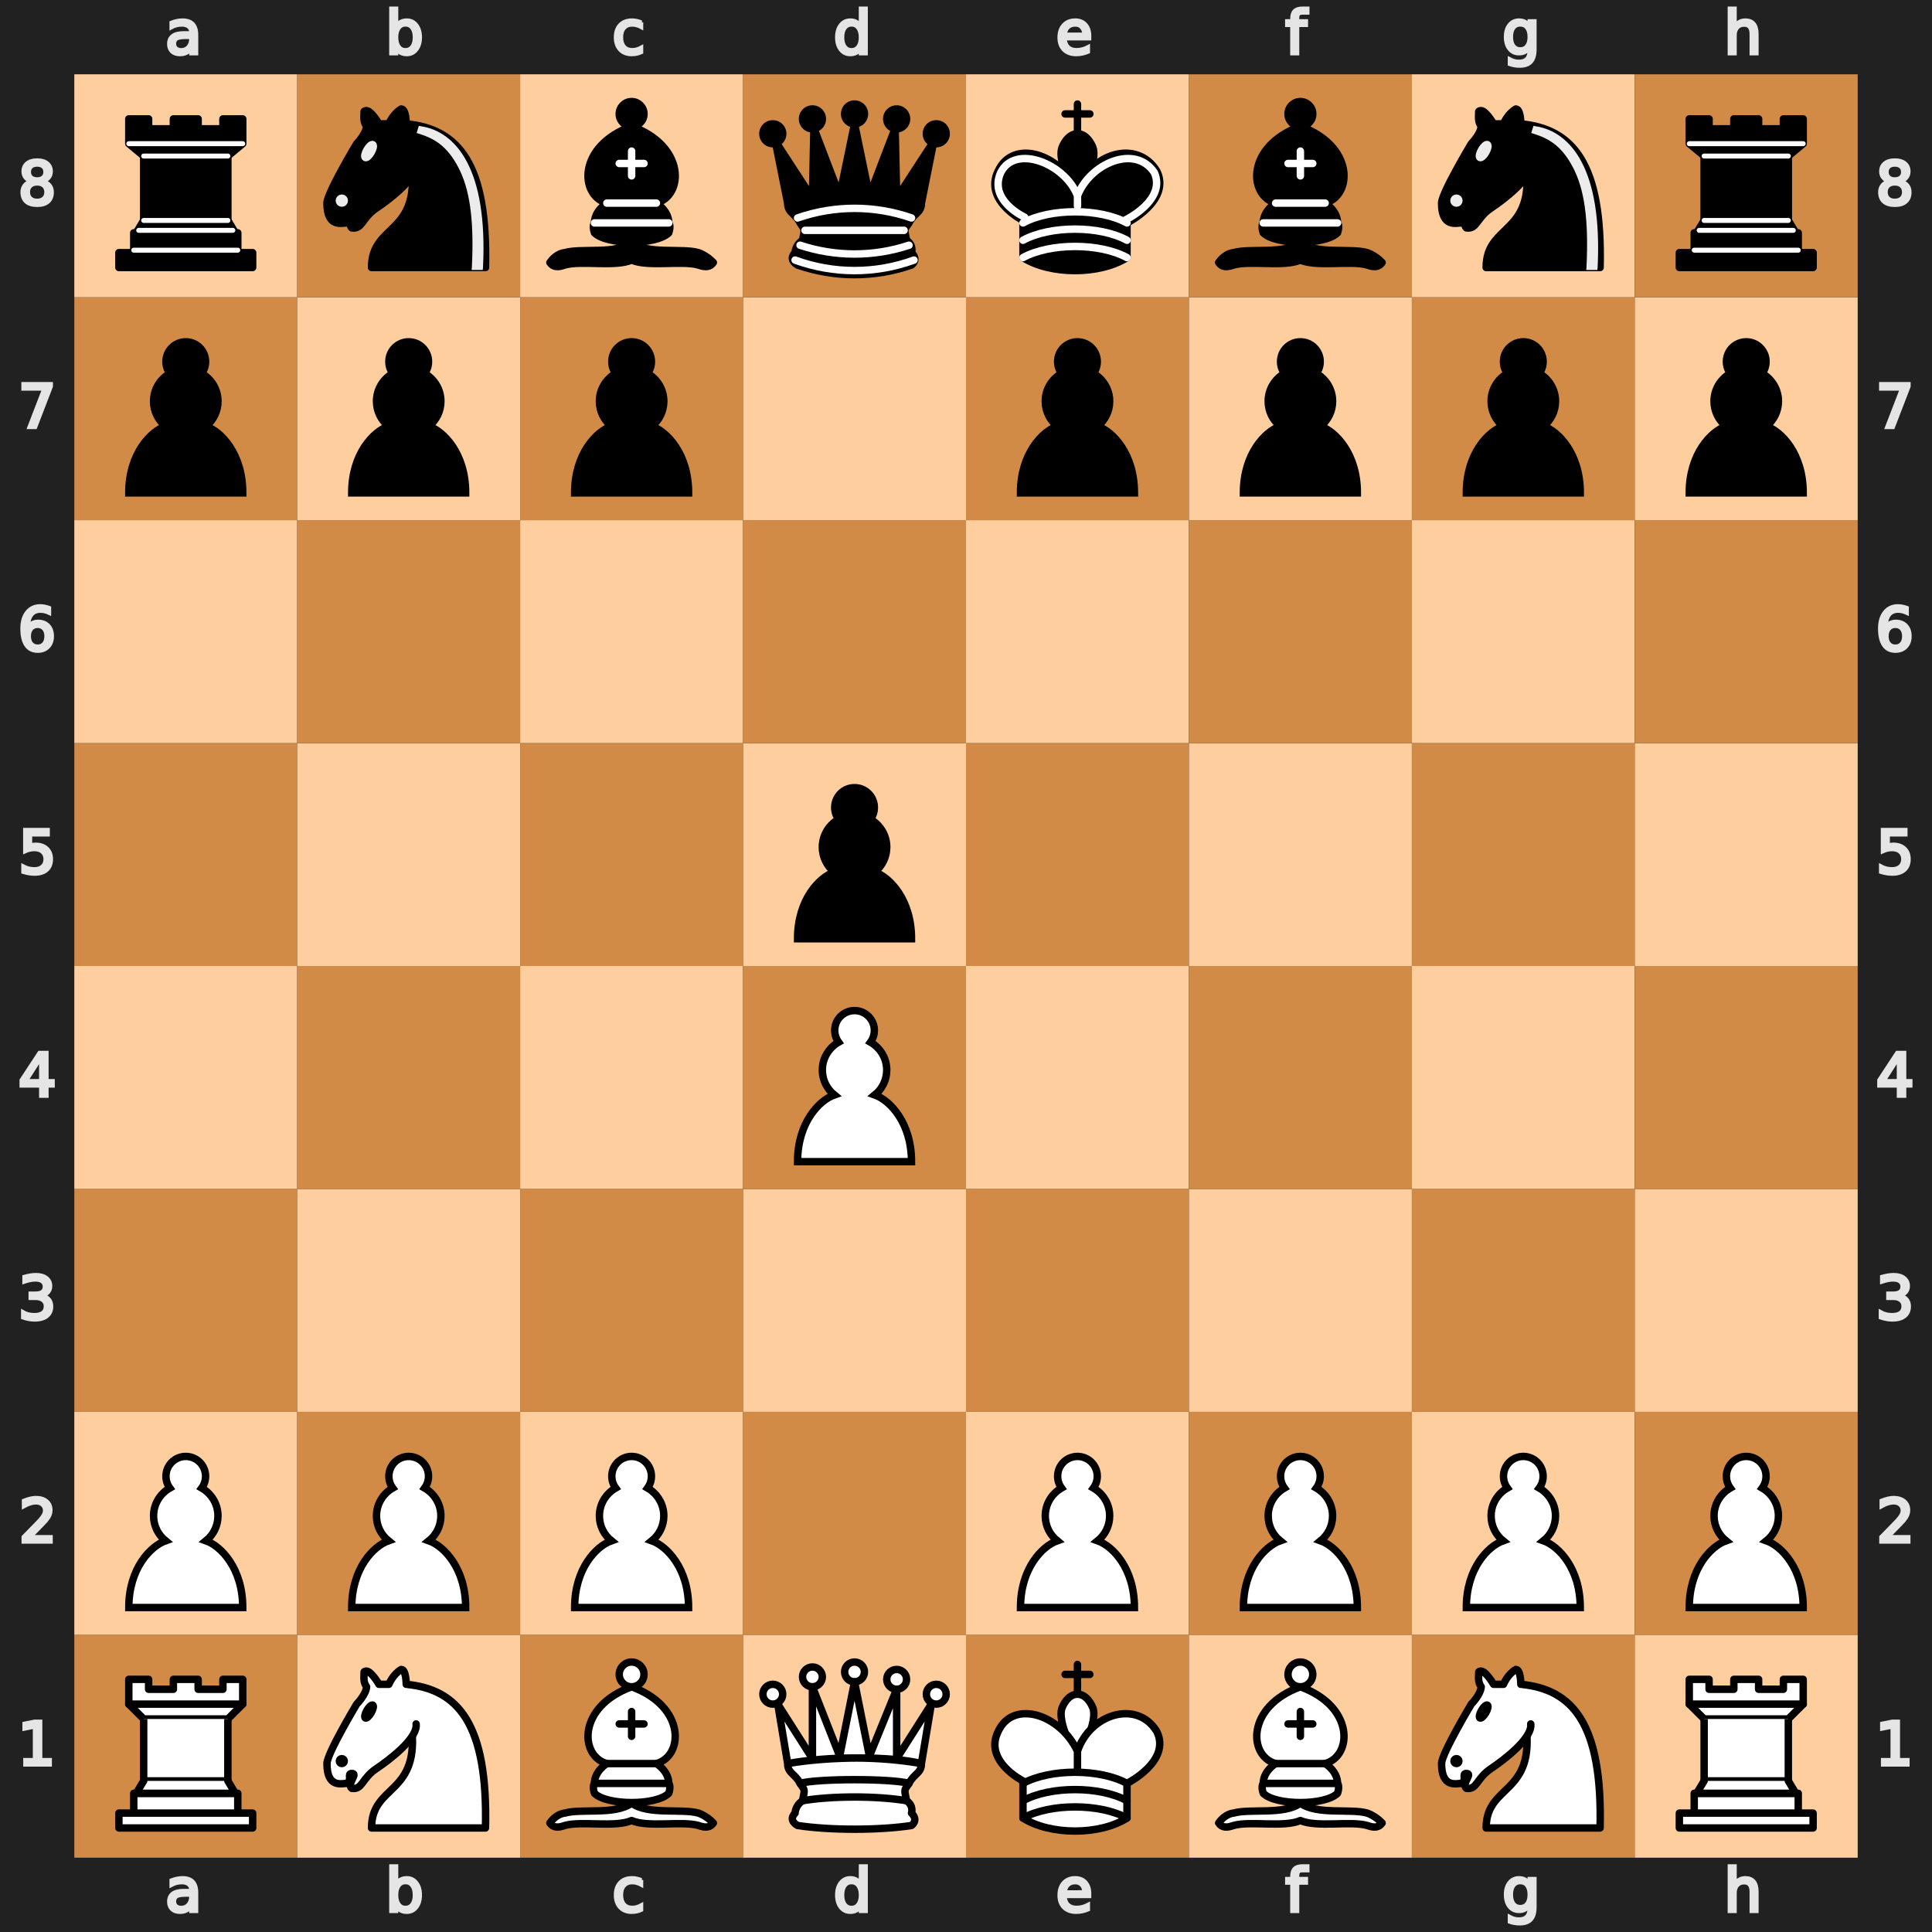
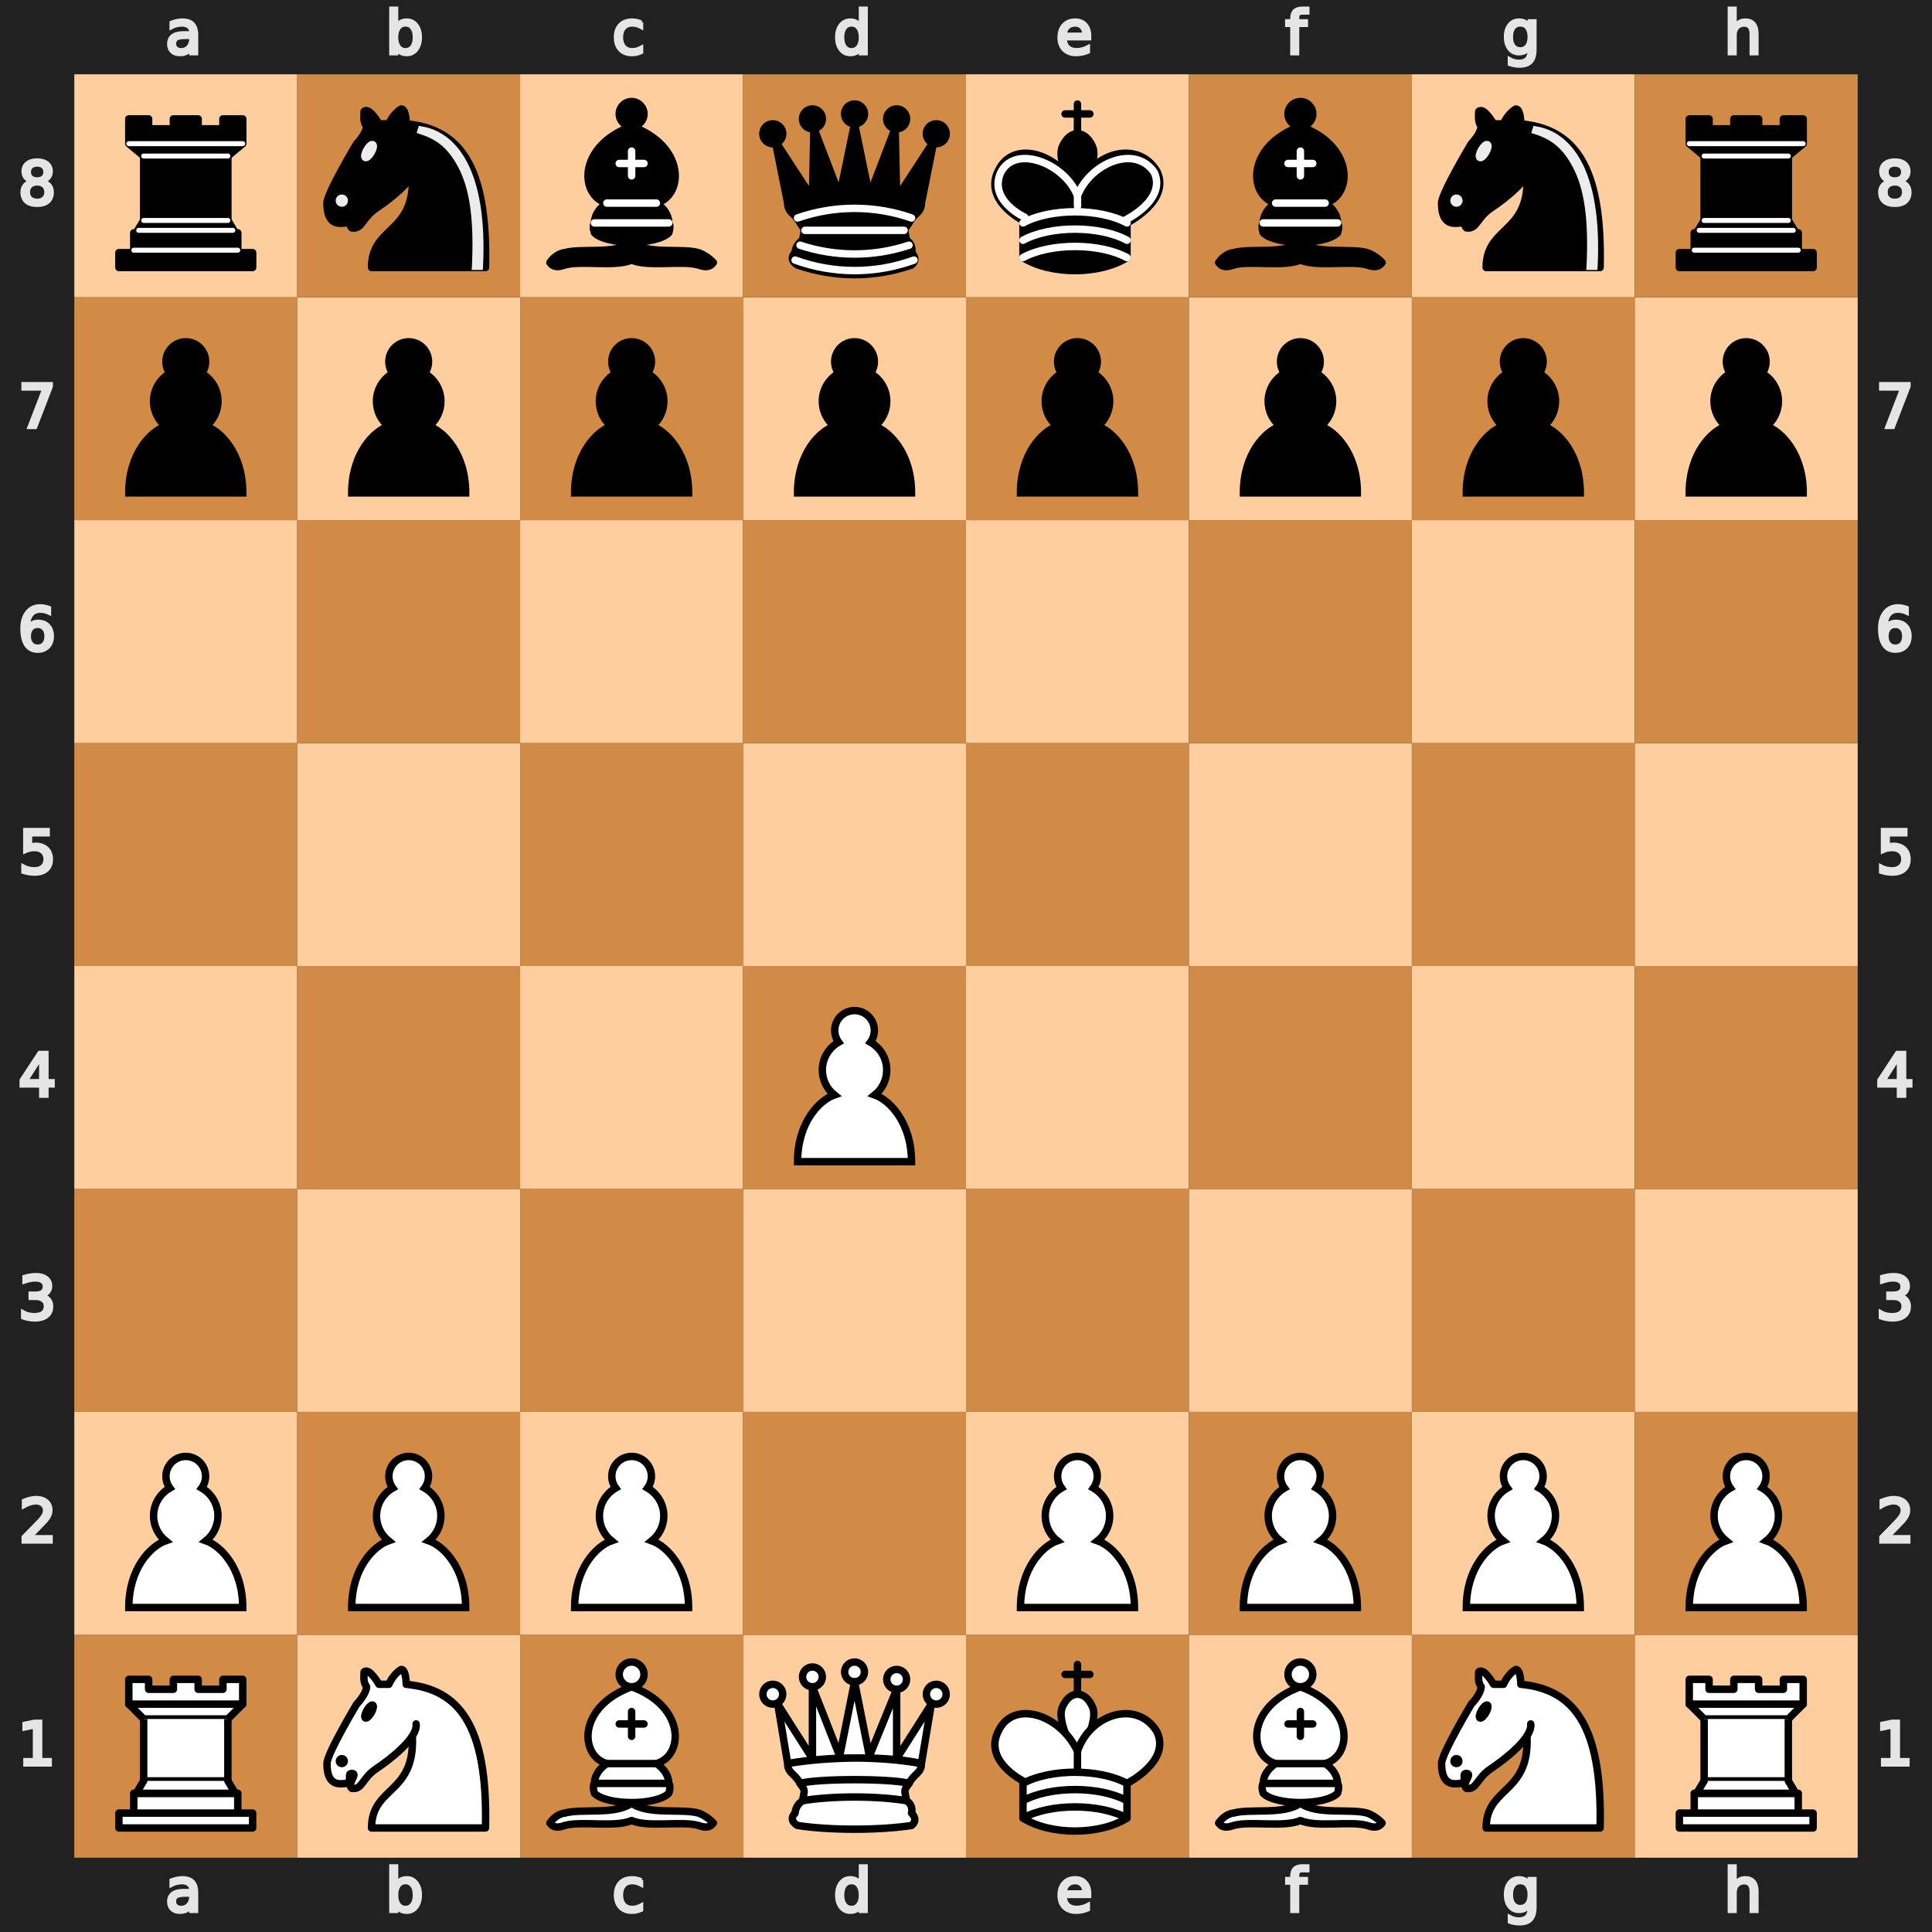
<svg xmlns="http://www.w3.org/2000/svg" xmlns:xlink="http://www.w3.org/1999/xlink" version="1.2" baseProfile="tiny" viewBox="0 0 390 390">
  <defs>
    <g id="white-pawn" class="white pawn">
      <path d="M22.5 9c-2.21 0-4 1.79-4 4 0 .89.29 1.71.78 2.38C17.33 16.5 16 18.59 16 21c0 2.03.94 3.84 2.41 5.03-3 1.06-7.41 5.55-7.41 13.47h23c0-7.92-4.41-12.41-7.41-13.47 1.47-1.19 2.41-3 2.41-5.03 0-2.41-1.33-4.5-3.28-5.62.49-.67.78-1.49.78-2.38 0-2.21-1.79-4-4-4z" fill="#fff" stroke="#000" stroke-width="1.5" stroke-linecap="round" />
    </g>
    <g id="white-knight" class="white knight" fill="none" fill-rule="evenodd" stroke="#000" stroke-width="1.5" stroke-linecap="round" stroke-linejoin="round">
      <path d="M 22,10 C 32.5,11 38.5,18 38,39 L 15,39 C 15,30 25,32.5 23,18" style="fill:#ffffff; stroke:#000000;" />
      <path d="M 24,18 C 24.38,20.91 18.45,25.37 16,27 C 13,29 13.18,31.34 11,31 C 9.958,30.06 12.41,27.96 11,28 C 10,28 11.19,29.23 10,30 C 9,30 5.997,31 6,26 C 6,24 12,14 12,14 C 12,14 13.89,12.1 14,10.5 C 13.27,9.506 13.5,8.5 13.5,7.5 C 14.5,6.5 16.5,10 16.5,10 L 18.5,10 C 18.5,10 19.28,8.008 21,7 C 22,7 22,10 22,10" style="fill:#ffffff; stroke:#000000;" />
      <path d="M 9.5 25.5 A 0.5 0.5 0 1 1 8.5,25.5 A 0.5 0.5 0 1 1 9.5 25.5 z" style="fill:#000000; stroke:#000000;" />
      <path d="M 15 15.5 A 0.5 1.5 0 1 1 14,15.5 A 0.5 1.5 0 1 1 15 15.5 z" transform="matrix(0.866,0.5,-0.5,0.866,9.693,-5.173)" style="fill:#000000; stroke:#000000;" />
    </g>
    <g id="white-bishop" class="white bishop" fill="none" fill-rule="evenodd" stroke="#000" stroke-width="1.5" stroke-linecap="round" stroke-linejoin="round">
      <g fill="#fff" stroke-linecap="butt">
        <path d="M9 36c3.39-.97 10.11.43 13.5-2 3.39 2.43 10.11 1.03 13.5 2 0 0 1.65.54 3 2-.68.97-1.65.99-3 .5-3.39-.97-10.11.46-13.5-1-3.39 1.46-10.11.03-13.5 1-1.354.49-2.323.47-3-.5 1.354-1.94 3-2 3-2zM15 32c2.5 2.5 12.5 2.5 15 0 .5-1.5 0-2 0-2 0-2.5-2.5-4-2.5-4 5.5-1.5 6-11.5-5-15.5-11 4-10.5 14-5 15.5 0 0-2.5 1.5-2.5 4 0 0-.5.5 0 2zM25 8a2.5 2.5 0 1 1-5 0 2.5 2.5 0 1 1 5 0z" />
      </g>
      <path d="M17.5 26h10M15 30h15m-7.5-14.5v5M20 18h5" stroke-linejoin="miter" />
    </g>
    <g id="white-rook" class="white rook" fill="#fff" fill-rule="evenodd" stroke="#000" stroke-width="1.5" stroke-linecap="round" stroke-linejoin="round">
      <path d="M9 39h27v-3H9v3zM12 36v-4h21v4H12zM11 14V9h4v2h5V9h5v2h5V9h4v5" stroke-linecap="butt" />
      <path d="M34 14l-3 3H14l-3-3" />
      <path d="M31 17v12.5H14V17" stroke-linecap="butt" stroke-linejoin="miter" />
      <path d="M31 29.5l1.5 2.5h-20l1.5-2.5" />
      <path d="M11 14h23" fill="none" stroke-linejoin="miter" />
    </g>
    <g id="white-queen" class="white queen" fill="#fff" fill-rule="evenodd" stroke="#000" stroke-width="1.5" stroke-linecap="round" stroke-linejoin="round">
      <path d="M8 12a2 2 0 1 1-4 0 2 2 0 1 1 4 0zM24.5 7.5a2 2 0 1 1-4 0 2 2 0 1 1 4 0zM41 12a2 2 0 1 1-4 0 2 2 0 1 1 4 0zM16 8.5a2 2 0 1 1-4 0 2 2 0 1 1 4 0zM33 9a2 2 0 1 1-4 0 2 2 0 1 1 4 0z" />
      <path d="M9 26c8.5-1.5 21-1.5 27 0l2-12-7 11V11l-5.5 13.5-3-15-3 15-5.5-14V25L7 14l2 12zM9 26c0 2 1.5 2 2.5 4 1 1.5 1 1 .5 3.5-1.5 1-1.5 2.5-1.5 2.5-1.5 1.5.5 2.5.5 2.5 6.5 1 16.5 1 23 0 0 0 1.5-1 0-2.5 0 0 .5-1.5-1-2.5-.5-2.5-.5-2 .5-3.5 1-2 2.5-2 2.5-4-8.5-1.5-18.5-1.5-27 0z" stroke-linecap="butt" />
      <path d="M11.5 30c3.5-1 18.5-1 22 0M12 33.5c6-1 15-1 21 0" fill="none" />
    </g>
    <g id="white-king" class="white king" fill="none" fill-rule="evenodd" stroke="#000" stroke-width="1.5" stroke-linecap="round" stroke-linejoin="round">
      <path d="M22.5 11.63V6M20 8h5" stroke-linejoin="miter" />
      <path d="M22.5 25s4.5-7.5 3-10.5c0 0-1-2.5-3-2.5s-3 2.5-3 2.5c-1.5 3 3 10.5 3 10.5" fill="#fff" stroke-linecap="butt" stroke-linejoin="miter" />
      <path d="M11.5 37c5.5 3.5 15.5 3.5 21 0v-7s9-4.5 6-10.5c-4-6.5-13.5-3.5-16 4V27v-3.5c-3.5-7.5-13-10.5-16-4-3 6 5 10 5 10V37z" fill="#fff" />
      <path d="M11.5 30c5.5-3 15.5-3 21 0m-21 3.5c5.5-3 15.5-3 21 0m-21 3.5c5.5-3 15.5-3 21 0" />
    </g>
    <g id="black-pawn" class="black pawn">
      <path d="M22.5 9c-2.21 0-4 1.79-4 4 0 .89.29 1.71.78 2.38C17.33 16.5 16 18.59 16 21c0 2.03.94 3.84 2.41 5.03-3 1.06-7.41 5.55-7.41 13.47h23c0-7.92-4.41-12.41-7.41-13.47 1.47-1.19 2.41-3 2.41-5.03 0-2.41-1.33-4.5-3.28-5.62.49-.67.78-1.49.78-2.38 0-2.21-1.79-4-4-4z" stroke="#000" stroke-width="1.5" stroke-linecap="round" />
    </g>
    <g id="black-knight" class="black knight" fill="none" fill-rule="evenodd" stroke="#000" stroke-width="1.5" stroke-linecap="round" stroke-linejoin="round">
      <path d="M 22,10 C 32.5,11 38.5,18 38,39 L 15,39 C 15,30 25,32.5 23,18" style="fill:#000000; stroke:#000000;" />
      <path d="M 24,18 C 24.38,20.91 18.45,25.37 16,27 C 13,29 13.18,31.34 11,31 C 9.958,30.06 12.41,27.96 11,28 C 10,28 11.19,29.23 10,30 C 9,30 5.997,31 6,26 C 6,24 12,14 12,14 C 12,14 13.89,12.1 14,10.5 C 13.27,9.506 13.5,8.5 13.5,7.5 C 14.5,6.5 16.5,10 16.5,10 L 18.5,10 C 18.5,10 19.28,8.008 21,7 C 22,7 22,10 22,10" style="fill:#000000; stroke:#000000;" />
      <path d="M 9.5 25.5 A 0.5 0.5 0 1 1 8.5,25.5 A 0.5 0.5 0 1 1 9.5 25.5 z" style="fill:#ececec; stroke:#ececec;" />
      <path d="M 15 15.5 A 0.5 1.5 0 1 1 14,15.5 A 0.5 1.5 0 1 1 15 15.5 z" transform="matrix(0.866,0.5,-0.5,0.866,9.693,-5.173)" style="fill:#ececec; stroke:#ececec;" />
      <path d="M 24.55,10.4 L 24.1,11.85 L 24.6,12 C 27.75,13 30.25,14.49 32.5,18.75 C 34.75,23.01 35.75,29.06 35.25,39 L 35.2,39.5 L 37.45,39.5 L 37.5,39 C 38,28.94 36.62,22.15 34.25,17.66 C 31.88,13.17 28.46,11.02 25.06,10.5 L 24.55,10.4 z " style="fill:#ececec; stroke:none;" />
    </g>
    <g id="black-bishop" class="black bishop" fill="none" fill-rule="evenodd" stroke="#000" stroke-width="1.5" stroke-linecap="round" stroke-linejoin="round">
      <path d="M9 36c3.39-.97 10.11.43 13.5-2 3.39 2.43 10.11 1.03 13.5 2 0 0 1.65.54 3 2-.68.97-1.65.99-3 .5-3.39-.97-10.11.46-13.5-1-3.39 1.46-10.11.03-13.5 1-1.354.49-2.323.47-3-.5 1.354-1.94 3-2 3-2zm6-4c2.5 2.5 12.5 2.5 15 0 .5-1.5 0-2 0-2 0-2.5-2.5-4-2.5-4 5.5-1.5 6-11.5-5-15.5-11 4-10.5 14-5 15.5 0 0-2.5 1.5-2.5 4 0 0-.5.5 0 2zM25 8a2.5 2.5 0 1 1-5 0 2.5 2.5 0 1 1 5 0z" fill="#000" stroke-linecap="butt" />
      <path d="M17.5 26h10M15 30h15m-7.5-14.5v5M20 18h5" stroke="#fff" stroke-linejoin="miter" />
    </g>
    <g id="black-rook" class="black rook" fill="#000" fill-rule="evenodd" stroke="#000" stroke-width="1.5" stroke-linecap="round" stroke-linejoin="round">
      <path d="M9 39h27v-3H9v3zM12.5 32l1.5-2.5h17l1.5 2.5h-20zM12 36v-4h21v4H12z" stroke-linecap="butt" />
      <path d="M14 29.5v-13h17v13H14z" stroke-linecap="butt" stroke-linejoin="miter" />
      <path d="M14 16.5L11 14h23l-3 2.5H14zM11 14V9h4v2h5V9h5v2h5V9h4v5H11z" stroke-linecap="butt" />
      <path d="M12 35.5h21M13 31.5h19M14 29.5h17M14 16.5h17M11 14h23" fill="none" stroke="#fff" stroke-width="1" stroke-linejoin="miter" />
    </g>
    <g id="black-queen" class="black queen" fill="#000" fill-rule="evenodd" stroke="#000" stroke-width="1.5" stroke-linecap="round" stroke-linejoin="round">
      <g fill="#000" stroke="none">
        <circle cx="6" cy="12" r="2.75" />
        <circle cx="14" cy="9" r="2.75" />
        <circle cx="22.5" cy="8" r="2.75" />
        <circle cx="31" cy="9" r="2.75" />
        <circle cx="39" cy="12" r="2.75" />
      </g>
      <path d="M9 26c8.5-1.5 21-1.5 27 0l2.5-12.5L31 25l-.3-14.1-5.2 13.6-3-14.5-3 14.5-5.2-13.6L14 25 6.5 13.5 9 26zM9 26c0 2 1.5 2 2.5 4 1 1.5 1 1 .5 3.5-1.5 1-1.5 2.5-1.5 2.5-1.5 1.5.5 2.5.5 2.5 6.5 1 16.5 1 23 0 0 0 1.5-1 0-2.5 0 0 .5-1.5-1-2.5-.5-2.5-.5-2 .5-3.5 1-2 2.5-2 2.5-4-8.5-1.5-18.5-1.5-27 0z" stroke-linecap="butt" />
      <path d="M11 38.5a35 35 1 0 0 23 0" fill="none" stroke-linecap="butt" />
      <path d="M11 29a35 35 1 0 1 23 0M12.5 31.5h20M11.5 34.5a35 35 1 0 0 22 0M10.5 37.5a35 35 1 0 0 24 0" fill="none" stroke="#fff" />
    </g>
    <g id="black-king" class="black king" fill="none" fill-rule="evenodd" stroke="#000" stroke-width="1.5" stroke-linecap="round" stroke-linejoin="round">
      <path d="M22.5 11.63V6" stroke-linejoin="miter" />
      <path d="M22.5 25s4.5-7.5 3-10.5c0 0-1-2.5-3-2.5s-3 2.5-3 2.5c-1.5 3 3 10.5 3 10.5" fill="#000" stroke-linecap="butt" stroke-linejoin="miter" />
      <path d="M11.5 37c5.5 3.5 15.5 3.5 21 0v-7s9-4.5 6-10.5c-4-6.5-13.5-3.5-16 4V27v-3.5c-3.5-7.5-13-10.5-16-4-3 6 5 10 5 10V37z" fill="#000" />
      <path d="M20 8h5" stroke-linejoin="miter" />
      <path d="M32 29.5s8.5-4 6.03-9.65C34.15 14 25 18 22.5 24.5l.01 2.1-.01-2.1C20 18 9.906 14 6.997 19.85c-2.497 5.65 4.853 9 4.853 9M11.5 30c5.5-3 15.5-3 21 0m-21 3.5c5.5-3 15.5-3 21 0m-21 3.5c5.5-3 15.5-3 21 0" stroke="#fff" />
    </g>
  </defs>
  <rect x="0" y="0" width="390" height="390" fill="#212121" />
  <g transform="translate(20, 0) scale(0.75, 0.75)" fill="#e5e5e5" stroke="#e5e5e5">
    <path d="M23.328 10.016q-1.742 0-2.414.398-.672.398-.672 1.36 0 .765.5 1.218.508.445 1.375.445 1.196 0 1.914-.843.727-.852.727-2.258v-.32zm2.867-.594v4.992h-1.437v-1.328q-.492.797-1.227 1.18-.734.375-1.797.375-1.343 0-2.14-.75-.79-.758-.79-2.024 0-1.476.985-2.226.992-.75 2.953-.75h2.016V8.75q0-.992-.656-1.531-.649-.547-1.829-.547-.75 0-1.46.18-.711.18-1.368.539V6.062q.79-.304 1.532-.453.742-.156 1.445-.156 1.898 0 2.836.984.937.985.937 2.985z" />
  </g>
  <g transform="translate(20, 375) scale(0.75, 0.75)" fill="#e5e5e5" stroke="#e5e5e5">
    <path d="M23.328 10.016q-1.742 0-2.414.398-.672.398-.672 1.36 0 .765.5 1.218.508.445 1.375.445 1.196 0 1.914-.843.727-.852.727-2.258v-.32zm2.867-.594v4.992h-1.437v-1.328q-.492.797-1.227 1.18-.734.375-1.797.375-1.343 0-2.14-.75-.79-.758-.79-2.024 0-1.476.985-2.226.992-.75 2.953-.75h2.016V8.75q0-.992-.656-1.531-.649-.547-1.829-.547-.75 0-1.46.18-.711.18-1.368.539V6.062q.79-.304 1.532-.453.742-.156 1.445-.156 1.898 0 2.836.984.937.985.937 2.985z" />
  </g>
  <g transform="translate(65, 0) scale(0.75, 0.75)" fill="#e5e5e5" stroke="#e5e5e5">
    <path d="M24.922 10.047q0-1.586-.656-2.485-.649-.906-1.79-.906-1.14 0-1.796.906-.649.899-.649 2.485 0 1.586.649 2.492.656.898 1.797.898 1.14 0 1.789-.898.656-.906.656-2.492zm-4.89-3.055q.452-.781 1.14-1.156.695-.383 1.656-.383 1.594 0 2.586 1.266 1 1.265 1 3.328 0 2.062-1 3.328-.992 1.266-2.586 1.266-.96 0-1.656-.375-.688-.383-1.14-1.164v1.312h-1.446V2.258h1.445z" />
  </g>
  <g transform="translate(65, 375) scale(0.75, 0.75)" fill="#e5e5e5" stroke="#e5e5e5">
    <path d="M24.922 10.047q0-1.586-.656-2.485-.649-.906-1.79-.906-1.14 0-1.796.906-.649.899-.649 2.485 0 1.586.649 2.492.656.898 1.797.898 1.14 0 1.789-.898.656-.906.656-2.492zm-4.89-3.055q.452-.781 1.14-1.156.695-.383 1.656-.383 1.594 0 2.586 1.266 1 1.265 1 3.328 0 2.062-1 3.328-.992 1.266-2.586 1.266-.96 0-1.656-.375-.688-.383-1.14-1.164v1.312h-1.446V2.258h1.445z" />
  </g>
  <g transform="translate(110, 0) scale(0.75, 0.75)" fill="#e5e5e5" stroke="#e5e5e5">
    <path d="M25.96 6v1.344q-.608-.336-1.226-.5-.609-.172-1.234-.172-1.398 0-2.172.89-.773.883-.773 2.485 0 1.601.773 2.492.774.883 2.172.883.625 0 1.234-.164.618-.172 1.227-.508v1.328q-.602.281-1.25.422-.64.14-1.367.14-1.977 0-3.14-1.242-1.165-1.242-1.165-3.351 0-2.14 1.172-3.367 1.18-1.227 3.227-1.227.664 0 1.296.14.633.134 1.227.407z" />
  </g>
  <g transform="translate(110, 375) scale(0.75, 0.75)" fill="#e5e5e5" stroke="#e5e5e5">
    <path d="M25.96 6v1.344q-.608-.336-1.226-.5-.609-.172-1.234-.172-1.398 0-2.172.89-.773.883-.773 2.485 0 1.601.773 2.492.774.883 2.172.883.625 0 1.234-.164.618-.172 1.227-.508v1.328q-.602.281-1.25.422-.64.14-1.367.14-1.977 0-3.14-1.242-1.165-1.242-1.165-3.351 0-2.14 1.172-3.367 1.18-1.227 3.227-1.227.664 0 1.296.14.633.134 1.227.407z" />
  </g>
  <g transform="translate(155, 0) scale(0.75, 0.75)" fill="#e5e5e5" stroke="#e5e5e5">
    <path d="M24.973 6.992V2.258h1.437v12.156h-1.437v-1.312q-.453.78-1.149 1.164-.687.375-1.656.375-1.586 0-2.586-1.266-.992-1.266-.992-3.328 0-2.063.992-3.328 1-1.266 2.586-1.266.969 0 1.656.383.696.375 1.149 1.156zm-4.899 3.055q0 1.586.649 2.492.656.898 1.797.898 1.14 0 1.796-.898.657-.906.657-2.492 0-1.586-.657-2.485-.656-.906-1.796-.906-1.141 0-1.797.906-.649.899-.649 2.485z" />
  </g>
  <g transform="translate(155, 375) scale(0.75, 0.75)" fill="#e5e5e5" stroke="#e5e5e5">
    <path d="M24.973 6.992V2.258h1.437v12.156h-1.437v-1.312q-.453.78-1.149 1.164-.687.375-1.656.375-1.586 0-2.586-1.266-.992-1.266-.992-3.328 0-2.063.992-3.328 1-1.266 2.586-1.266.969 0 1.656.383.696.375 1.149 1.156zm-4.899 3.055q0 1.586.649 2.492.656.898 1.797.898 1.14 0 1.796-.898.657-.906.657-2.492 0-1.586-.657-2.485-.656-.906-1.796-.906-1.141 0-1.797.906-.649.899-.649 2.485z" />
  </g>
  <g transform="translate(200, 0) scale(0.75, 0.75)" fill="#e5e5e5" stroke="#e5e5e5">
    <path d="M26.555 9.68v.703h-6.61q.094 1.484.89 2.265.806.774 2.235.774.828 0 1.602-.203.781-.203 1.547-.61v1.36q-.774.328-1.586.5-.813.172-1.649.172-2.093 0-3.32-1.22-1.219-1.218-1.219-3.296 0-2.148 1.157-3.406 1.164-1.266 3.132-1.266 1.766 0 2.79 1.14 1.03 1.134 1.03 3.087zm-1.438-.422q-.015-1.18-.664-1.883-.64-.703-1.703-.703-1.203 0-1.93.68-.718.68-.828 1.914z" />
  </g>
  <g transform="translate(200, 375) scale(0.75, 0.75)" fill="#e5e5e5" stroke="#e5e5e5">
    <path d="M26.555 9.68v.703h-6.61q.094 1.484.89 2.265.806.774 2.235.774.828 0 1.602-.203.781-.203 1.547-.61v1.36q-.774.328-1.586.5-.813.172-1.649.172-2.093 0-3.32-1.22-1.219-1.218-1.219-3.296 0-2.148 1.157-3.406 1.164-1.266 3.132-1.266 1.766 0 2.79 1.14 1.03 1.134 1.03 3.087zm-1.438-.422q-.015-1.18-.664-1.883-.64-.703-1.703-.703-1.203 0-1.93.68-.718.68-.828 1.914z" />
  </g>
  <g transform="translate(245, 0) scale(0.75, 0.75)" fill="#e5e5e5" stroke="#e5e5e5">
    <path d="M25.285 2.258v1.195H23.91q-.773 0-1.078.313-.297.312-.297 1.125v.773h2.367v1.117h-2.367v7.633H21.09V6.781h-1.375V5.664h1.375v-.61q0-1.46.68-2.124.68-.672 2.156-.672z" />
  </g>
  <g transform="translate(245, 375) scale(0.75, 0.75)" fill="#e5e5e5" stroke="#e5e5e5">
    <path d="M25.285 2.258v1.195H23.91q-.773 0-1.078.313-.297.312-.297 1.125v.773h2.367v1.117h-2.367v7.633H21.09V6.781h-1.375V5.664h1.375v-.61q0-1.46.68-2.124.68-.672 2.156-.672z" />
  </g>
  <g transform="translate(290, 0) scale(0.75, 0.75)" fill="#e5e5e5" stroke="#e5e5e5">
    <path d="M24.973 9.937q0-1.562-.649-2.421-.64-.86-1.804-.86-1.157 0-1.805.86-.64.859-.64 2.421 0 1.555.64 2.415.648.859 1.805.859 1.164 0 1.804-.86.649-.859.649-2.414zm1.437 3.391q0 2.234-.992 3.32-.992 1.094-3.04 1.094-.757 0-1.429-.117-.672-.11-1.304-.344v-1.398q.632.344 1.25.508.617.164 1.257.164 1.414 0 2.118-.743.703-.734.703-2.226v-.711q-.446.773-1.141 1.156-.695.383-1.664.383-1.61 0-2.594-1.227-.984-1.226-.984-3.25 0-2.03.984-3.257.985-1.227 2.594-1.227.969 0 1.664.383t1.14 1.156V5.664h1.438z" />
  </g>
  <g transform="translate(290, 375) scale(0.75, 0.75)" fill="#e5e5e5" stroke="#e5e5e5">
    <path d="M24.973 9.937q0-1.562-.649-2.421-.64-.86-1.804-.86-1.157 0-1.805.86-.64.859-.64 2.421 0 1.555.64 2.415.648.859 1.805.859 1.164 0 1.804-.86.649-.859.649-2.414zm1.437 3.391q0 2.234-.992 3.32-.992 1.094-3.04 1.094-.757 0-1.429-.117-.672-.11-1.304-.344v-1.398q.632.344 1.25.508.617.164 1.257.164 1.414 0 2.118-.743.703-.734.703-2.226v-.711q-.446.773-1.141 1.156-.695.383-1.664.383-1.61 0-2.594-1.227-.984-1.226-.984-3.25 0-2.03.984-3.257.985-1.227 2.594-1.227.969 0 1.664.383t1.14 1.156V5.664h1.438z" />
  </g>
  <g transform="translate(335, 0) scale(0.75, 0.75)" fill="#e5e5e5" stroke="#e5e5e5">
    <path d="M26.164 9.133v5.281h-1.437V9.18q0-1.243-.485-1.86-.484-.617-1.453-.617-1.164 0-1.836.742-.672.742-.672 2.024v4.945h-1.445V2.258h1.445v4.765q.516-.789 1.211-1.18.703-.39 1.617-.39 1.508 0 2.282.938.773.93.773 2.742z" />
  </g>
  <g transform="translate(335, 375) scale(0.75, 0.75)" fill="#e5e5e5" stroke="#e5e5e5">
    <path d="M26.164 9.133v5.281h-1.437V9.18q0-1.243-.485-1.86-.484-.617-1.453-.617-1.164 0-1.836.742-.672.742-.672 2.024v4.945h-1.445V2.258h1.445v4.765q.516-.789 1.211-1.18.703-.39 1.617-.39 1.508 0 2.282.938.773.93.773 2.742z" />
  </g>
  <g transform="translate(0, 335) scale(0.75, 0.75)" fill="#e5e5e5" stroke="#e5e5e5">
    <path d="M6.754 26.996h2.578v-8.898l-2.805.562v-1.437l2.79-.563h1.578v10.336h2.578v1.328h-6.72z" />
  </g>
  <g transform="translate(375, 335) scale(0.75, 0.75)" fill="#e5e5e5" stroke="#e5e5e5">
    <path d="M6.754 26.996h2.578v-8.898l-2.805.562v-1.437l2.79-.563h1.578v10.336h2.578v1.328h-6.72z" />
  </g>
  <g transform="translate(0, 290) scale(0.75, 0.75)" fill="#e5e5e5" stroke="#e5e5e5">
    <path d="M8.195 26.996h5.508v1.328H6.297v-1.328q.898-.93 2.445-2.492 1.555-1.57 1.953-2.024.758-.851 1.055-1.437.305-.594.305-1.164 0-.93-.657-1.516-.648-.586-1.695-.586-.742 0-1.57.258-.82.258-1.758.781v-1.593q.953-.383 1.781-.578.828-.196 1.516-.196 1.812 0 2.89.906 1.079.907 1.079 2.422 0 .72-.274 1.368-.265.64-.976 1.515-.196.227-1.243 1.313-1.046 1.078-2.953 3.023z" />
  </g>
  <g transform="translate(375, 290) scale(0.75, 0.75)" fill="#e5e5e5" stroke="#e5e5e5">
    <path d="M8.195 26.996h5.508v1.328H6.297v-1.328q.898-.93 2.445-2.492 1.555-1.57 1.953-2.024.758-.851 1.055-1.437.305-.594.305-1.164 0-.93-.657-1.516-.648-.586-1.695-.586-.742 0-1.57.258-.82.258-1.758.781v-1.593q.953-.383 1.781-.578.828-.196 1.516-.196 1.812 0 2.89.906 1.079.907 1.079 2.422 0 .72-.274 1.368-.265.64-.976 1.515-.196.227-1.243 1.313-1.046 1.078-2.953 3.023z" />
  </g>
  <g transform="translate(0, 245) scale(0.75, 0.75)" fill="#e5e5e5" stroke="#e5e5e5">
    <path d="M11.434 22.035q1.132.242 1.765 1.008.64.766.64 1.89 0 1.727-1.187 2.672-1.187.946-3.375.946-.734 0-1.515-.149-.774-.14-1.602-.43V26.45q.656.383 1.438.578.78.196 1.632.196 1.485 0 2.258-.586.782-.586.782-1.703 0-1.032-.727-1.61-.719-.586-2.008-.586h-1.36v-1.297h1.423q1.164 0 1.78-.46.618-.47.618-1.344 0-.899-.64-1.375-.633-.485-1.82-.485-.65 0-1.391.141-.743.14-1.633.437V16.95q.898-.25 1.68-.375.788-.125 1.484-.125 1.797 0 2.844.82 1.046.813 1.046 2.204 0 .968-.554 1.64-.555.664-1.578.922z" />
  </g>
  <g transform="translate(375, 245) scale(0.75, 0.75)" fill="#e5e5e5" stroke="#e5e5e5">
    <path d="M11.434 22.035q1.132.242 1.765 1.008.64.766.64 1.89 0 1.727-1.187 2.672-1.187.946-3.375.946-.734 0-1.515-.149-.774-.14-1.602-.43V26.45q.656.383 1.438.578.78.196 1.632.196 1.485 0 2.258-.586.782-.586.782-1.703 0-1.032-.727-1.61-.719-.586-2.008-.586h-1.36v-1.297h1.423q1.164 0 1.78-.46.618-.47.618-1.344 0-.899-.64-1.375-.633-.485-1.82-.485-.65 0-1.391.141-.743.14-1.633.437V16.95q.898-.25 1.68-.375.788-.125 1.484-.125 1.797 0 2.844.82 1.046.813 1.046 2.204 0 .968-.554 1.64-.555.664-1.578.922z" />
  </g>
  <g transform="translate(0, 200) scale(0.75, 0.75)" fill="#e5e5e5" stroke="#e5e5e5">
    <path d="M11.016 18.035L7.03 24.262h3.985zm-.414-1.375h1.984v7.602h1.664v1.312h-1.664v2.75h-1.57v-2.75H5.75v-1.523z" />
  </g>
  <g transform="translate(375, 200) scale(0.75, 0.75)" fill="#e5e5e5" stroke="#e5e5e5">
    <path d="M11.016 18.035L7.03 24.262h3.985zm-.414-1.375h1.984v7.602h1.664v1.312h-1.664v2.75h-1.57v-2.75H5.75v-1.523z" />
  </g>
  <g transform="translate(0, 155) scale(0.75, 0.75)" fill="#e5e5e5" stroke="#e5e5e5">
    <path d="M6.719 16.66h6.195v1.328h-4.75v2.86q.344-.118.688-.172.343-.063.687-.063 1.953 0 3.094 1.07 1.14 1.07 1.14 2.899 0 1.883-1.171 2.93-1.172 1.039-3.305 1.039-.735 0-1.5-.125-.758-.125-1.57-.375v-1.586q.703.383 1.453.57.75.188 1.586.188 1.351 0 2.14-.711.79-.711.79-1.93 0-1.219-.79-1.93-.789-.71-2.14-.71-.633 0-1.266.14-.625.14-1.281.438z" />
  </g>
  <g transform="translate(375, 155) scale(0.75, 0.75)" fill="#e5e5e5" stroke="#e5e5e5">
    <path d="M6.719 16.66h6.195v1.328h-4.75v2.86q.344-.118.688-.172.343-.063.687-.063 1.953 0 3.094 1.07 1.14 1.07 1.14 2.899 0 1.883-1.171 2.93-1.172 1.039-3.305 1.039-.735 0-1.5-.125-.758-.125-1.57-.375v-1.586q.703.383 1.453.57.75.188 1.586.188 1.351 0 2.14-.711.79-.711.79-1.93 0-1.219-.79-1.93-.789-.71-2.14-.71-.633 0-1.266.14-.625.14-1.281.438z" />
  </g>
  <g transform="translate(0, 110) scale(0.75, 0.75)" fill="#e5e5e5" stroke="#e5e5e5">
    <path d="M10.137 21.863q-1.063 0-1.688.727-.617.726-.617 1.992 0 1.258.617 1.992.625.727 1.688.727 1.062 0 1.68-.727.624-.734.624-1.992 0-1.266-.625-1.992-.617-.727-1.68-.727zm3.133-4.945v1.437q-.594-.28-1.204-.43-.601-.148-1.195-.148-1.562 0-2.39 1.055-.82 1.055-.938 3.188.46-.68 1.156-1.04.696-.367 1.531-.367 1.758 0 2.774 1.07 1.023 1.063 1.023 2.899 0 1.797-1.062 2.883-1.063 1.086-2.828 1.086-2.024 0-3.094-1.547-1.07-1.555-1.07-4.5 0-2.766 1.312-4.406 1.313-1.649 3.524-1.649.593 0 1.195.117.61.118 1.266.352z" />
  </g>
  <g transform="translate(375, 110) scale(0.75, 0.75)" fill="#e5e5e5" stroke="#e5e5e5">
    <path d="M10.137 21.863q-1.063 0-1.688.727-.617.726-.617 1.992 0 1.258.617 1.992.625.727 1.688.727 1.062 0 1.68-.727.624-.734.624-1.992 0-1.266-.625-1.992-.617-.727-1.68-.727zm3.133-4.945v1.437q-.594-.28-1.204-.43-.601-.148-1.195-.148-1.562 0-2.39 1.055-.82 1.055-.938 3.188.46-.68 1.156-1.04.696-.367 1.531-.367 1.758 0 2.774 1.07 1.023 1.063 1.023 2.899 0 1.797-1.062 2.883-1.063 1.086-2.828 1.086-2.024 0-3.094-1.547-1.07-1.555-1.07-4.5 0-2.766 1.312-4.406 1.313-1.649 3.524-1.649.593 0 1.195.117.61.118 1.266.352z" />
  </g>
  <g transform="translate(0, 65) scale(0.75, 0.75)" fill="#e5e5e5" stroke="#e5e5e5">
    <path d="M6.25 16.66h7.5v.672L9.516 28.324H7.867l3.985-10.336H6.25z" />
  </g>
  <g transform="translate(375, 65) scale(0.75, 0.75)" fill="#e5e5e5" stroke="#e5e5e5">
    <path d="M6.25 16.66h7.5v.672L9.516 28.324H7.867l3.985-10.336H6.25z" />
  </g>
  <g transform="translate(0, 20) scale(0.75, 0.75)" fill="#e5e5e5" stroke="#e5e5e5">
    <path d="M10 22.785q-1.125 0-1.773.602-.641.601-.641 1.656t.64 1.656q.649.602 1.774.602t1.773-.602q.649-.61.649-1.656 0-1.055-.649-1.656-.64-.602-1.773-.602zm-1.578-.672q-1.016-.25-1.586-.945-.563-.695-.563-1.695 0-1.399.993-2.211 1-.813 2.734-.813 1.742 0 2.734.813.993.812.993 2.21 0 1-.57 1.696-.563.695-1.571.945 1.14.266 1.773 1.04.641.773.641 1.89 0 1.695-1.04 2.602-1.03.906-2.96.906t-2.969-.906Q6 26.738 6 25.043q0-1.117.64-1.89.641-.774 1.782-1.04zm-.578-2.492q0 .906.562 1.414.57.508 1.594.508 1.016 0 1.586-.508.578-.508.578-1.414 0-.906-.578-1.414-.57-.508-1.586-.508-1.023 0-1.594.508-.562.508-.562 1.414z" />
  </g>
  <g transform="translate(375, 20) scale(0.75, 0.75)" fill="#e5e5e5" stroke="#e5e5e5">
    <path d="M10 22.785q-1.125 0-1.773.602-.641.601-.641 1.656t.64 1.656q.649.602 1.774.602t1.773-.602q.649-.61.649-1.656 0-1.055-.649-1.656-.64-.602-1.773-.602zm-1.578-.672q-1.016-.25-1.586-.945-.563-.695-.563-1.695 0-1.399.993-2.211 1-.813 2.734-.813 1.742 0 2.734.813.993.812.993 2.21 0 1-.57 1.696-.563.695-1.571.945 1.14.266 1.773 1.04.641.773.641 1.89 0 1.695-1.04 2.602-1.03.906-2.96.906t-2.969-.906Q6 26.738 6 25.043q0-1.117.64-1.89.641-.774 1.782-1.04zm-.578-2.492q0 .906.562 1.414.57.508 1.594.508 1.016 0 1.586-.508.578-.508.578-1.414 0-.906-.578-1.414-.57-.508-1.586-.508-1.023 0-1.594.508-.562.508-.562 1.414z" />
  </g>
  <rect x="15" y="330" width="45" height="45" class="square dark a1" stroke="none" fill="#d18b47" />
  <rect x="60" y="330" width="45" height="45" class="square light b1" stroke="none" fill="#ffce9e" />
  <rect x="105" y="330" width="45" height="45" class="square dark c1" stroke="none" fill="#d18b47" />
  <rect x="150" y="330" width="45" height="45" class="square light d1" stroke="none" fill="#ffce9e" />
  <rect x="195" y="330" width="45" height="45" class="square dark e1" stroke="none" fill="#d18b47" />
  <rect x="240" y="330" width="45" height="45" class="square light f1" stroke="none" fill="#ffce9e" />
  <rect x="285" y="330" width="45" height="45" class="square dark g1" stroke="none" fill="#d18b47" />
  <rect x="330" y="330" width="45" height="45" class="square light h1" stroke="none" fill="#ffce9e" />
  <rect x="15" y="285" width="45" height="45" class="square light a2" stroke="none" fill="#ffce9e" />
  <rect x="60" y="285" width="45" height="45" class="square dark b2" stroke="none" fill="#d18b47" />
  <rect x="105" y="285" width="45" height="45" class="square light c2" stroke="none" fill="#ffce9e" />
  <rect x="150" y="285" width="45" height="45" class="square dark d2" stroke="none" fill="#d18b47" />
  <rect x="195" y="285" width="45" height="45" class="square light e2" stroke="none" fill="#ffce9e" />
  <rect x="240" y="285" width="45" height="45" class="square dark f2" stroke="none" fill="#d18b47" />
  <rect x="285" y="285" width="45" height="45" class="square light g2" stroke="none" fill="#ffce9e" />
  <rect x="330" y="285" width="45" height="45" class="square dark h2" stroke="none" fill="#d18b47" />
  <rect x="15" y="240" width="45" height="45" class="square dark a3" stroke="none" fill="#d18b47" />
  <rect x="60" y="240" width="45" height="45" class="square light b3" stroke="none" fill="#ffce9e" />
  <rect x="105" y="240" width="45" height="45" class="square dark c3" stroke="none" fill="#d18b47" />
  <rect x="150" y="240" width="45" height="45" class="square light d3" stroke="none" fill="#ffce9e" />
  <rect x="195" y="240" width="45" height="45" class="square dark e3" stroke="none" fill="#d18b47" />
  <rect x="240" y="240" width="45" height="45" class="square light f3" stroke="none" fill="#ffce9e" />
  <rect x="285" y="240" width="45" height="45" class="square dark g3" stroke="none" fill="#d18b47" />
  <rect x="330" y="240" width="45" height="45" class="square light h3" stroke="none" fill="#ffce9e" />
  <rect x="15" y="195" width="45" height="45" class="square light a4" stroke="none" fill="#ffce9e" />
  <rect x="60" y="195" width="45" height="45" class="square dark b4" stroke="none" fill="#d18b47" />
  <rect x="105" y="195" width="45" height="45" class="square light c4" stroke="none" fill="#ffce9e" />
  <rect x="150" y="195" width="45" height="45" class="square dark d4" stroke="none" fill="#d18b47" />
  <rect x="195" y="195" width="45" height="45" class="square light e4" stroke="none" fill="#ffce9e" />
  <rect x="240" y="195" width="45" height="45" class="square dark f4" stroke="none" fill="#d18b47" />
  <rect x="285" y="195" width="45" height="45" class="square light g4" stroke="none" fill="#ffce9e" />
  <rect x="330" y="195" width="45" height="45" class="square dark h4" stroke="none" fill="#d18b47" />
  <rect x="15" y="150" width="45" height="45" class="square dark a5" stroke="none" fill="#d18b47" />
  <rect x="60" y="150" width="45" height="45" class="square light b5" stroke="none" fill="#ffce9e" />
  <rect x="105" y="150" width="45" height="45" class="square dark c5" stroke="none" fill="#d18b47" />
  <rect x="150" y="150" width="45" height="45" class="square light d5" stroke="none" fill="#ffce9e" />
  <rect x="195" y="150" width="45" height="45" class="square dark e5" stroke="none" fill="#d18b47" />
  <rect x="240" y="150" width="45" height="45" class="square light f5" stroke="none" fill="#ffce9e" />
  <rect x="285" y="150" width="45" height="45" class="square dark g5" stroke="none" fill="#d18b47" />
  <rect x="330" y="150" width="45" height="45" class="square light h5" stroke="none" fill="#ffce9e" />
  <rect x="15" y="105" width="45" height="45" class="square light a6" stroke="none" fill="#ffce9e" />
  <rect x="60" y="105" width="45" height="45" class="square dark b6" stroke="none" fill="#d18b47" />
  <rect x="105" y="105" width="45" height="45" class="square light c6" stroke="none" fill="#ffce9e" />
  <rect x="150" y="105" width="45" height="45" class="square dark d6" stroke="none" fill="#d18b47" />
  <rect x="195" y="105" width="45" height="45" class="square light e6" stroke="none" fill="#ffce9e" />
  <rect x="240" y="105" width="45" height="45" class="square dark f6" stroke="none" fill="#d18b47" />
  <rect x="285" y="105" width="45" height="45" class="square light g6" stroke="none" fill="#ffce9e" />
  <rect x="330" y="105" width="45" height="45" class="square dark h6" stroke="none" fill="#d18b47" />
  <rect x="15" y="60" width="45" height="45" class="square dark a7" stroke="none" fill="#d18b47" />
  <rect x="60" y="60" width="45" height="45" class="square light b7" stroke="none" fill="#ffce9e" />
  <rect x="105" y="60" width="45" height="45" class="square dark c7" stroke="none" fill="#d18b47" />
  <rect x="150" y="60" width="45" height="45" class="square light d7" stroke="none" fill="#ffce9e" />
  <rect x="195" y="60" width="45" height="45" class="square dark e7" stroke="none" fill="#d18b47" />
  <rect x="240" y="60" width="45" height="45" class="square light f7" stroke="none" fill="#ffce9e" />
  <rect x="285" y="60" width="45" height="45" class="square dark g7" stroke="none" fill="#d18b47" />
  <rect x="330" y="60" width="45" height="45" class="square light h7" stroke="none" fill="#ffce9e" />
  <rect x="15" y="15" width="45" height="45" class="square light a8" stroke="none" fill="#ffce9e" />
  <rect x="60" y="15" width="45" height="45" class="square dark b8" stroke="none" fill="#d18b47" />
  <rect x="105" y="15" width="45" height="45" class="square light c8" stroke="none" fill="#ffce9e" />
  <rect x="150" y="15" width="45" height="45" class="square dark d8" stroke="none" fill="#d18b47" />
  <rect x="195" y="15" width="45" height="45" class="square light e8" stroke="none" fill="#ffce9e" />
  <rect x="240" y="15" width="45" height="45" class="square dark f8" stroke="none" fill="#d18b47" />
  <rect x="285" y="15" width="45" height="45" class="square light g8" stroke="none" fill="#ffce9e" />
  <rect x="330" y="15" width="45" height="45" class="square dark h8" stroke="none" fill="#d18b47" />
  <use href="#white-rook" xlink:href="#white-rook" transform="translate(15, 330)" />
  <use href="#white-knight" xlink:href="#white-knight" transform="translate(60, 330)" />
  <use href="#white-bishop" xlink:href="#white-bishop" transform="translate(105, 330)" />
  <use href="#white-queen" xlink:href="#white-queen" transform="translate(150, 330)" />
  <use href="#white-king" xlink:href="#white-king" transform="translate(195, 330)" />
  <use href="#white-bishop" xlink:href="#white-bishop" transform="translate(240, 330)" />
  <use href="#white-knight" xlink:href="#white-knight" transform="translate(285, 330)" />
  <use href="#white-rook" xlink:href="#white-rook" transform="translate(330, 330)" />
  <use href="#white-pawn" xlink:href="#white-pawn" transform="translate(15, 285)" />
  <use href="#white-pawn" xlink:href="#white-pawn" transform="translate(60, 285)" />
  <use href="#white-pawn" xlink:href="#white-pawn" transform="translate(105, 285)" />
  <use href="#white-pawn" xlink:href="#white-pawn" transform="translate(195, 285)" />
  <use href="#white-pawn" xlink:href="#white-pawn" transform="translate(240, 285)" />
  <use href="#white-pawn" xlink:href="#white-pawn" transform="translate(285, 285)" />
  <use href="#white-pawn" xlink:href="#white-pawn" transform="translate(330, 285)" />
  <use href="#white-pawn" xlink:href="#white-pawn" transform="translate(150, 195)" />
-   <use href="#black-pawn" xlink:href="#black-pawn" transform="translate(150, 150)" />
  <use href="#black-pawn" xlink:href="#black-pawn" transform="translate(15, 60)" />
  <use href="#black-pawn" xlink:href="#black-pawn" transform="translate(60, 60)" />
  <use href="#black-pawn" xlink:href="#black-pawn" transform="translate(105, 60)" />
+   <use href="#black-pawn" xlink:href="#black-pawn" transform="translate(150, 60)" />
  <use href="#black-pawn" xlink:href="#black-pawn" transform="translate(195, 60)" />
  <use href="#black-pawn" xlink:href="#black-pawn" transform="translate(240, 60)" />
  <use href="#black-pawn" xlink:href="#black-pawn" transform="translate(285, 60)" />
  <use href="#black-pawn" xlink:href="#black-pawn" transform="translate(330, 60)" />
  <use href="#black-rook" xlink:href="#black-rook" transform="translate(15, 15)" />
  <use href="#black-knight" xlink:href="#black-knight" transform="translate(60, 15)" />
  <use href="#black-bishop" xlink:href="#black-bishop" transform="translate(105, 15)" />
  <use href="#black-queen" xlink:href="#black-queen" transform="translate(150, 15)" />
  <use href="#black-king" xlink:href="#black-king" transform="translate(195, 15)" />
  <use href="#black-bishop" xlink:href="#black-bishop" transform="translate(240, 15)" />
  <use href="#black-knight" xlink:href="#black-knight" transform="translate(285, 15)" />
  <use href="#black-rook" xlink:href="#black-rook" transform="translate(330, 15)" />
</svg>
